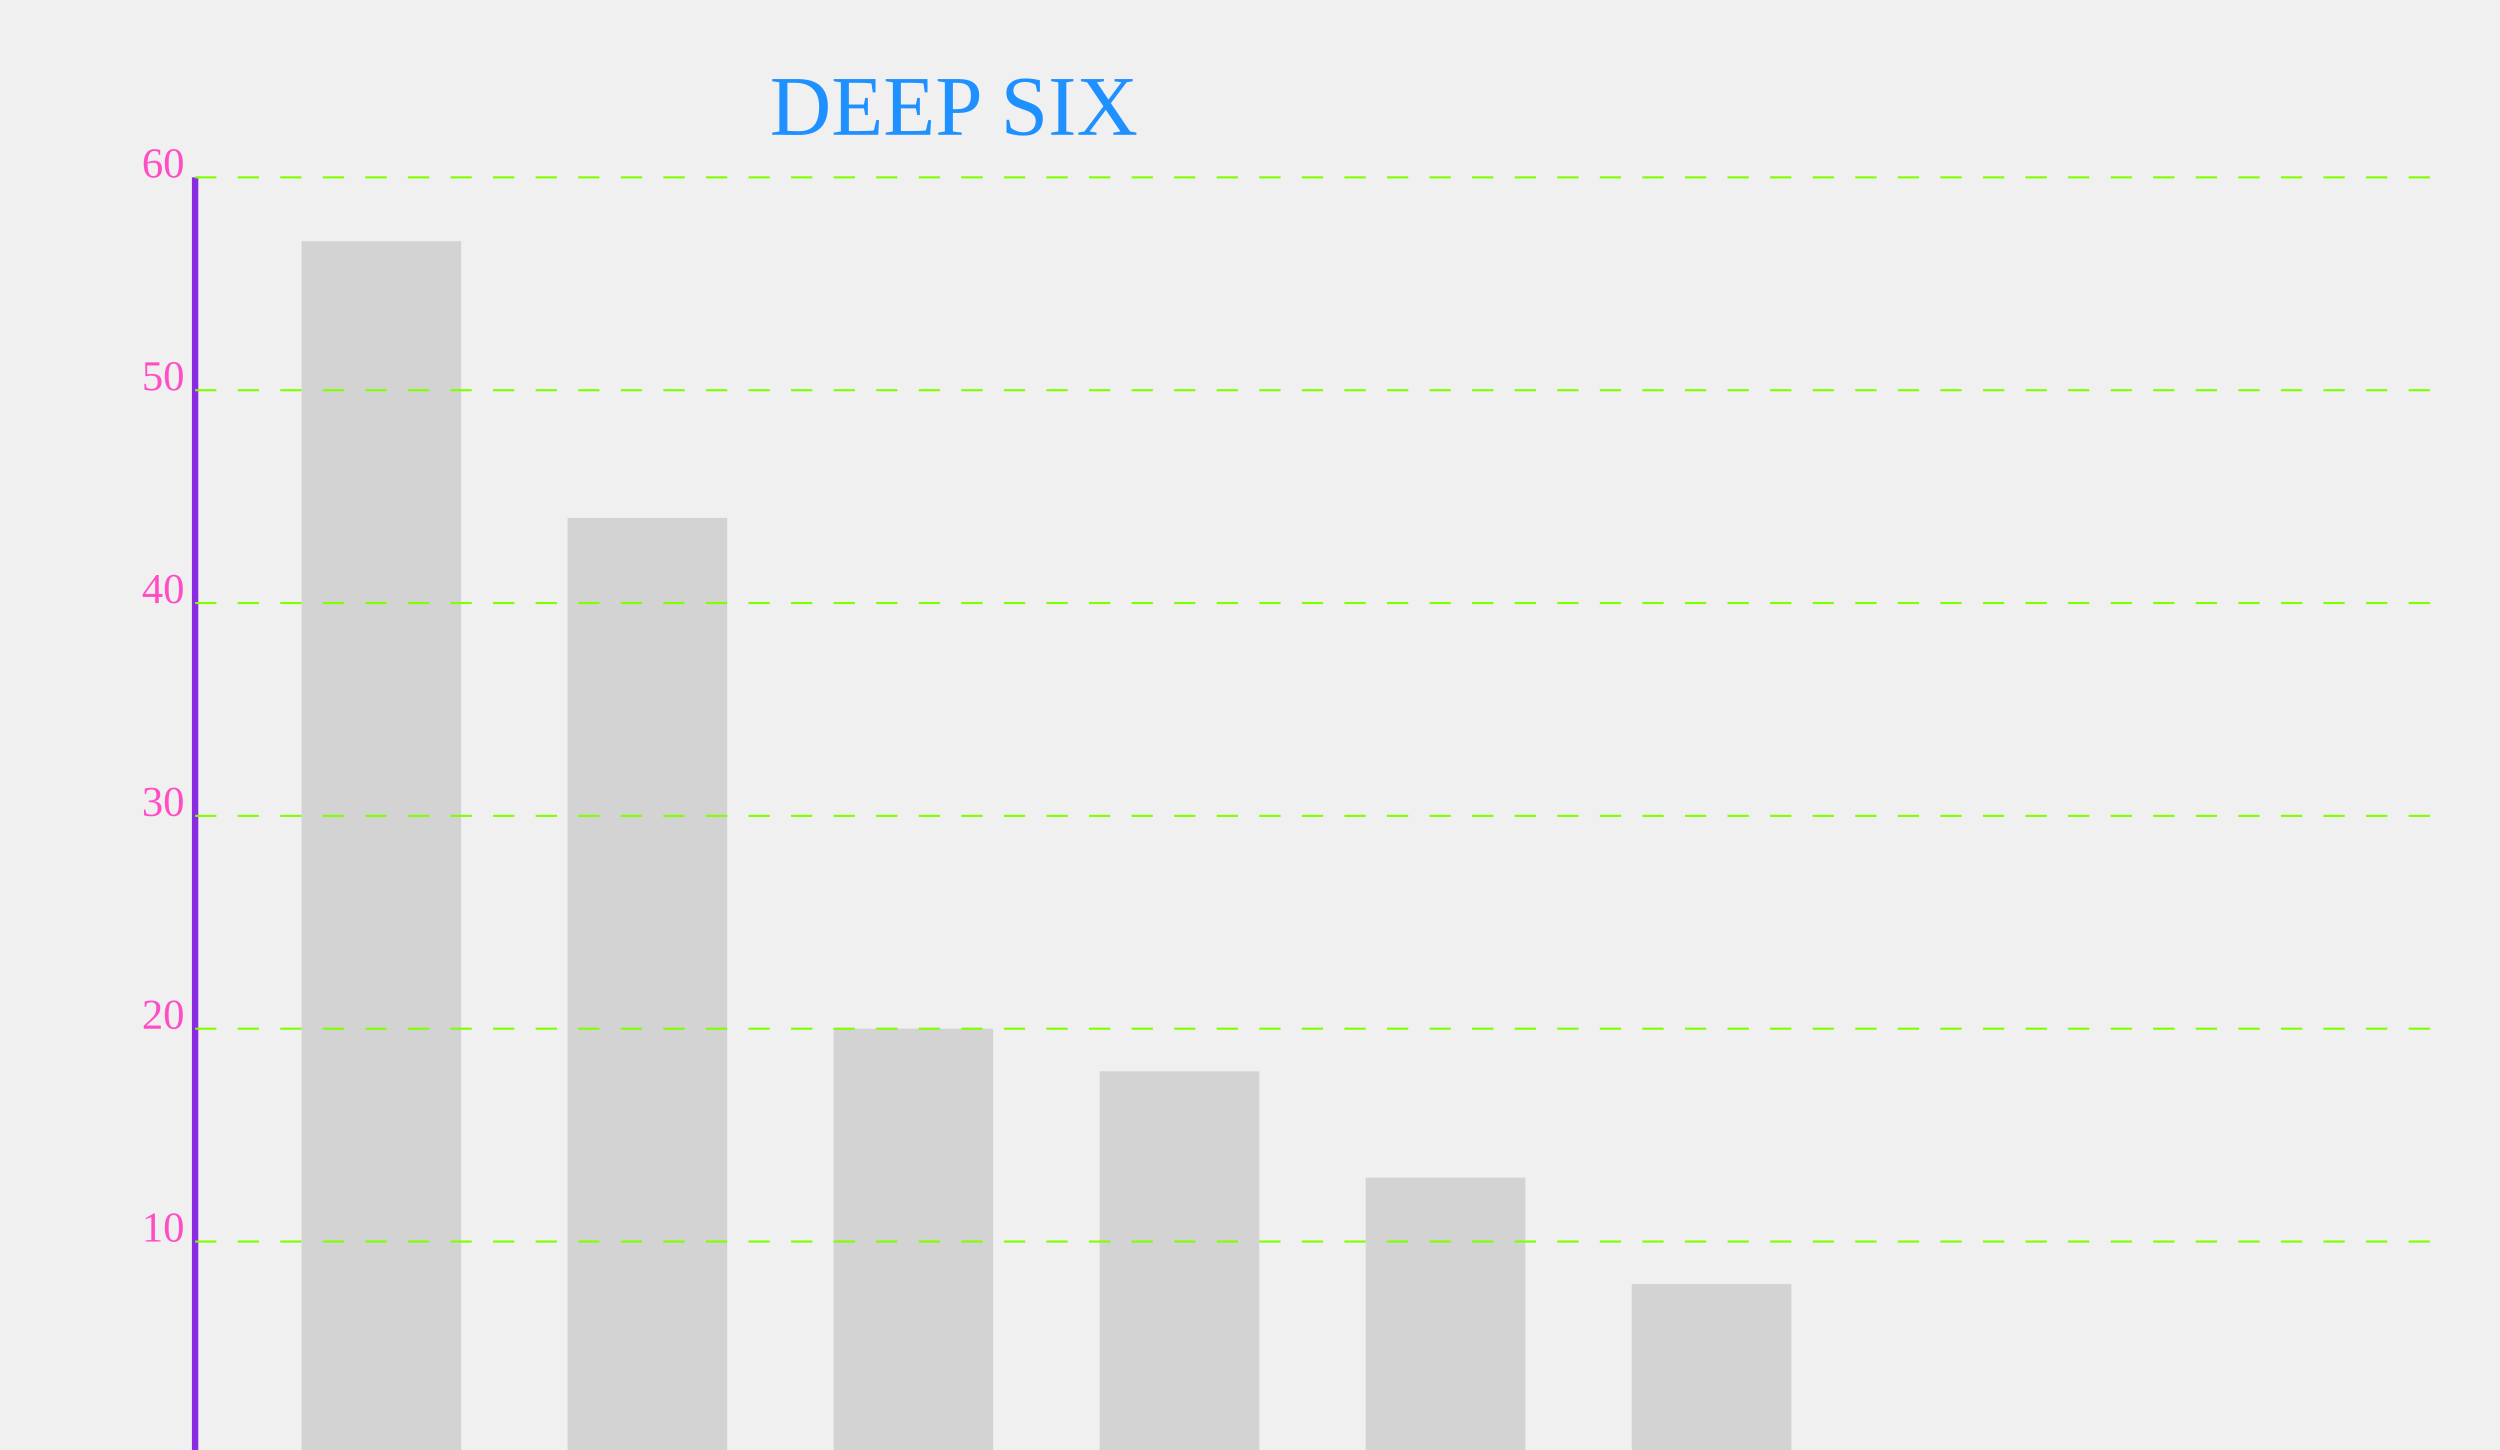
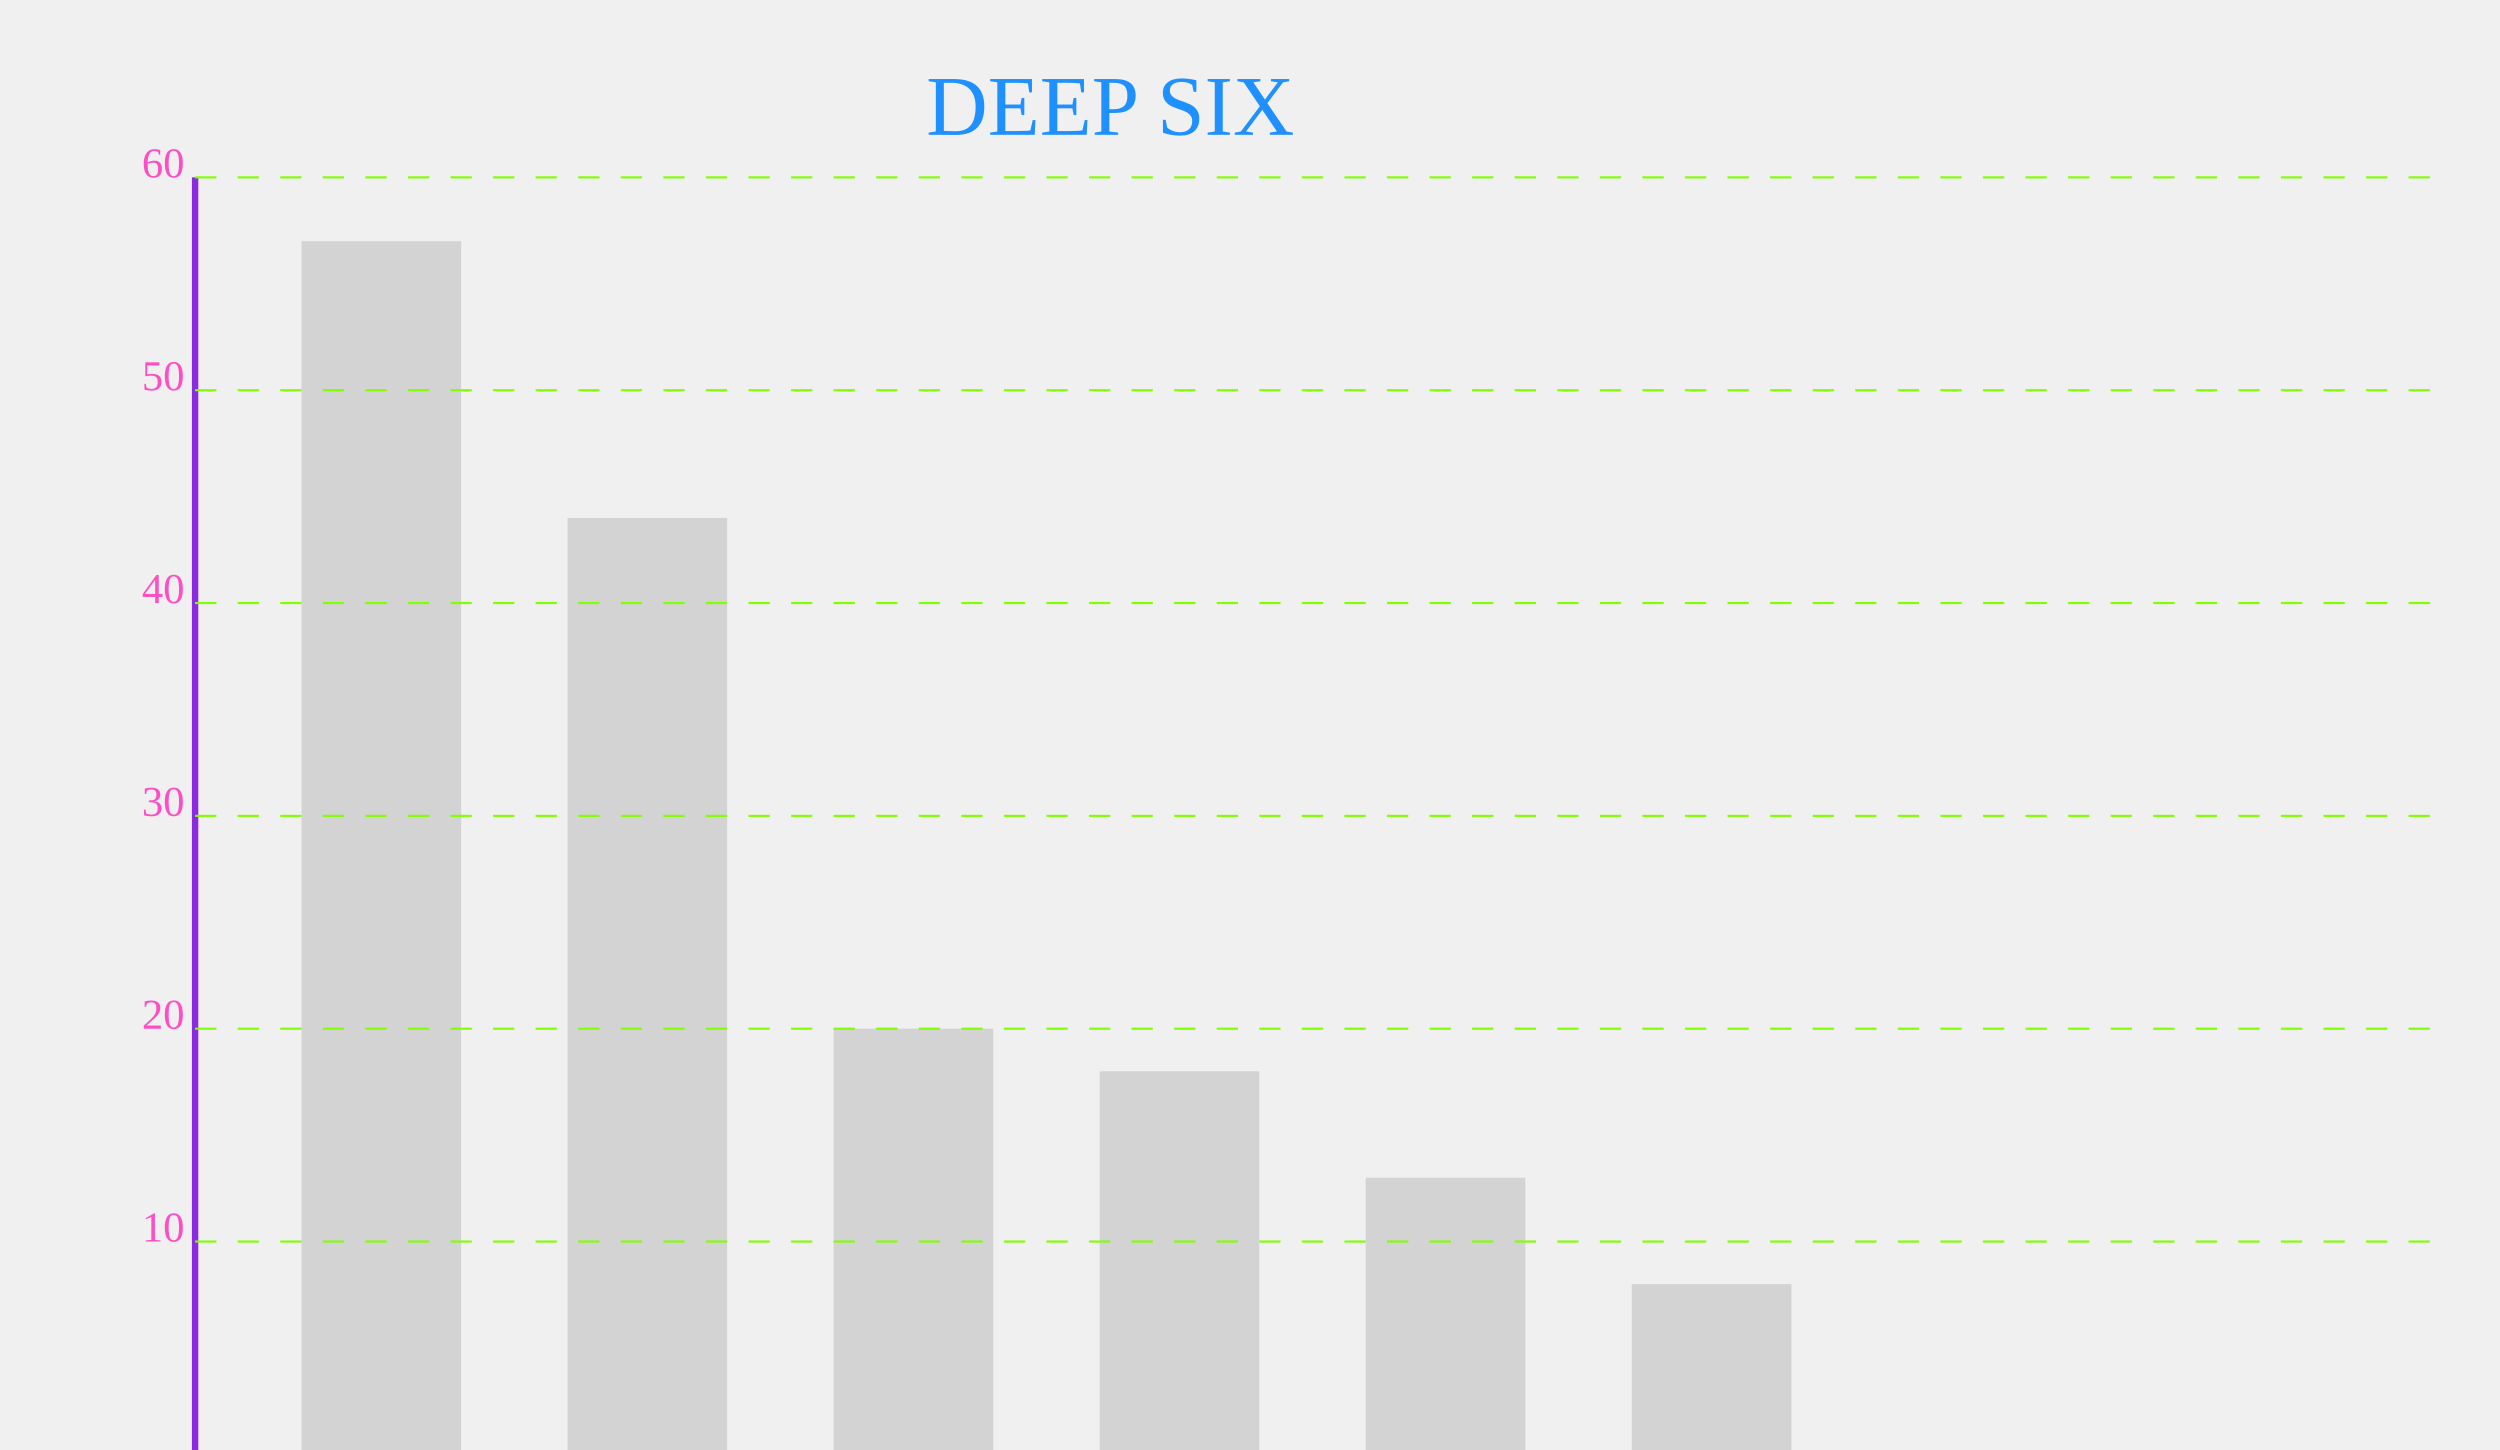
<svg xmlns="http://www.w3.org/2000/svg" width="100%" height="100%">
  <g transform="translate(25, 410) scale(.6)">
-     <text x="320" y="-620" text-anchor="start" fill="DodgerBlue" font-size="40">DEEP SIX</text>
+     <text x="480" y="-620" text-anchor="middle" fill="DodgerBlue" font-size="40">DEEP SIX</text>
    <line x1="50" y1="0" x2="1200" y2="0" stroke="BlueViolet" stroke-width="3" />
    <line x1="50" y1="0" x2="50" y2="-600" stroke="BlueViolet" stroke-width="3" />
    <g id="BeastBoy">
-       <text x="100 " y="30" text-anchor="start" font-size="22" fill="blue">Beast Boy</text>
+       <text x="100 " y="30" text-anchor="start" font-size="22" fill="#1aff1a">Beast Boy</text>
      <rect x="100" y="-570" width="75" height="570" fill="lightgrey" />
    </g>
    <g id="Aqualad">
-       <text x="225 " y="30" text-anchor="start" font-size="22" fill="blue">Aqualad</text>
+       <text x="225 " y="30" text-anchor="start" font-size="22" fill="white">Aqualad</text>
      <rect x="225" y="-440" width="75" height="440" fill="lightgrey" />
    </g>
    <g id="Robin">
-       <text x="350 " y="30" text-anchor="start" font-size="22" fill="blue">Robin</text>
+       <text x="350 " y="30" text-anchor="start" font-size="22" fill="#ff3333">Robin</text>
      <rect x="350" y="-200" width="75" height="200" fill="lightgrey" />
    </g>
    <g id="Cyborg">
-       <text x="475 " y="30" text-anchor="start" font-size="22" fill="blue">Cyborg</text>
+       <text x="475 " y="30" text-anchor="start" font-size="22" fill="#3399ff">Cyborg</text>
      <rect x="475" y="-180" width="75" height="180" fill="lightgrey" />
    </g>
    <g id="Raven">
-       <text x="600 " y="30" text-anchor="start" font-size="22" fill="blue">Raven</text>
+       <text x="600 " y="30" text-anchor="start" font-size="22" fill="#dd99ff">Raven</text>
      <rect x="600" y="-130" width="75" height="130" fill="lightgrey" />
    </g>
    <g id="Starfire">
-       <text x="725 " y="30" text-anchor="start" font-size="22" fill="blue">Starfire</text>
+       <text x="725 " y="30" text-anchor="start" font-size="22" fill="#ffff4d">Starfire</text>
      <rect x="725" y="-80" width="75" height="80" fill="lightgrey" />
    </g>
    <text x="35" y="-100" fill="#ff4dc4" text-anchor="middle" font-size="20">10</text>
    <line x1="50" y1="-100" x2="1100" y2="-100" stroke="Chartreuse" stroke-dasharray="10" />
    <text x="35" y="-200" fill="#ff4dc4" text-anchor="middle" font-size="20">20</text>
    <line x1="50" y1="-200" x2="1100" y2="-200" stroke="Chartreuse" stroke-dasharray="10" />
    <text x="35" y="-300" fill="#ff4dc4" text-anchor="middle" font-size="20">30</text>
    <line x1="50" y1="-300" x2="1100" y2="-300" stroke="Chartreuse" stroke-dasharray="10" />
    <text x="35" y="-400" fill="#ff4dc4" text-anchor="middle" font-size="20">40</text>
    <line x1="50" y1="-400" x2="1100" y2="-400" stroke="Chartreuse" stroke-dasharray="10" />
    <text x="35" y="-500" fill="#ff4dc4" text-anchor="middle" font-size="20">50</text>
    <line x1="50" y1="-500" x2="1100" y2="-500" stroke="Chartreuse" stroke-dasharray="10" />
    <text x="35" y="-600" fill="#ff4dc4" text-anchor="middle" font-size="20">60</text>
    <line x1="50" y1="-600" x2="1100" y2="-600" stroke="Chartreuse" stroke-dasharray="10" />
  </g>
</svg>
